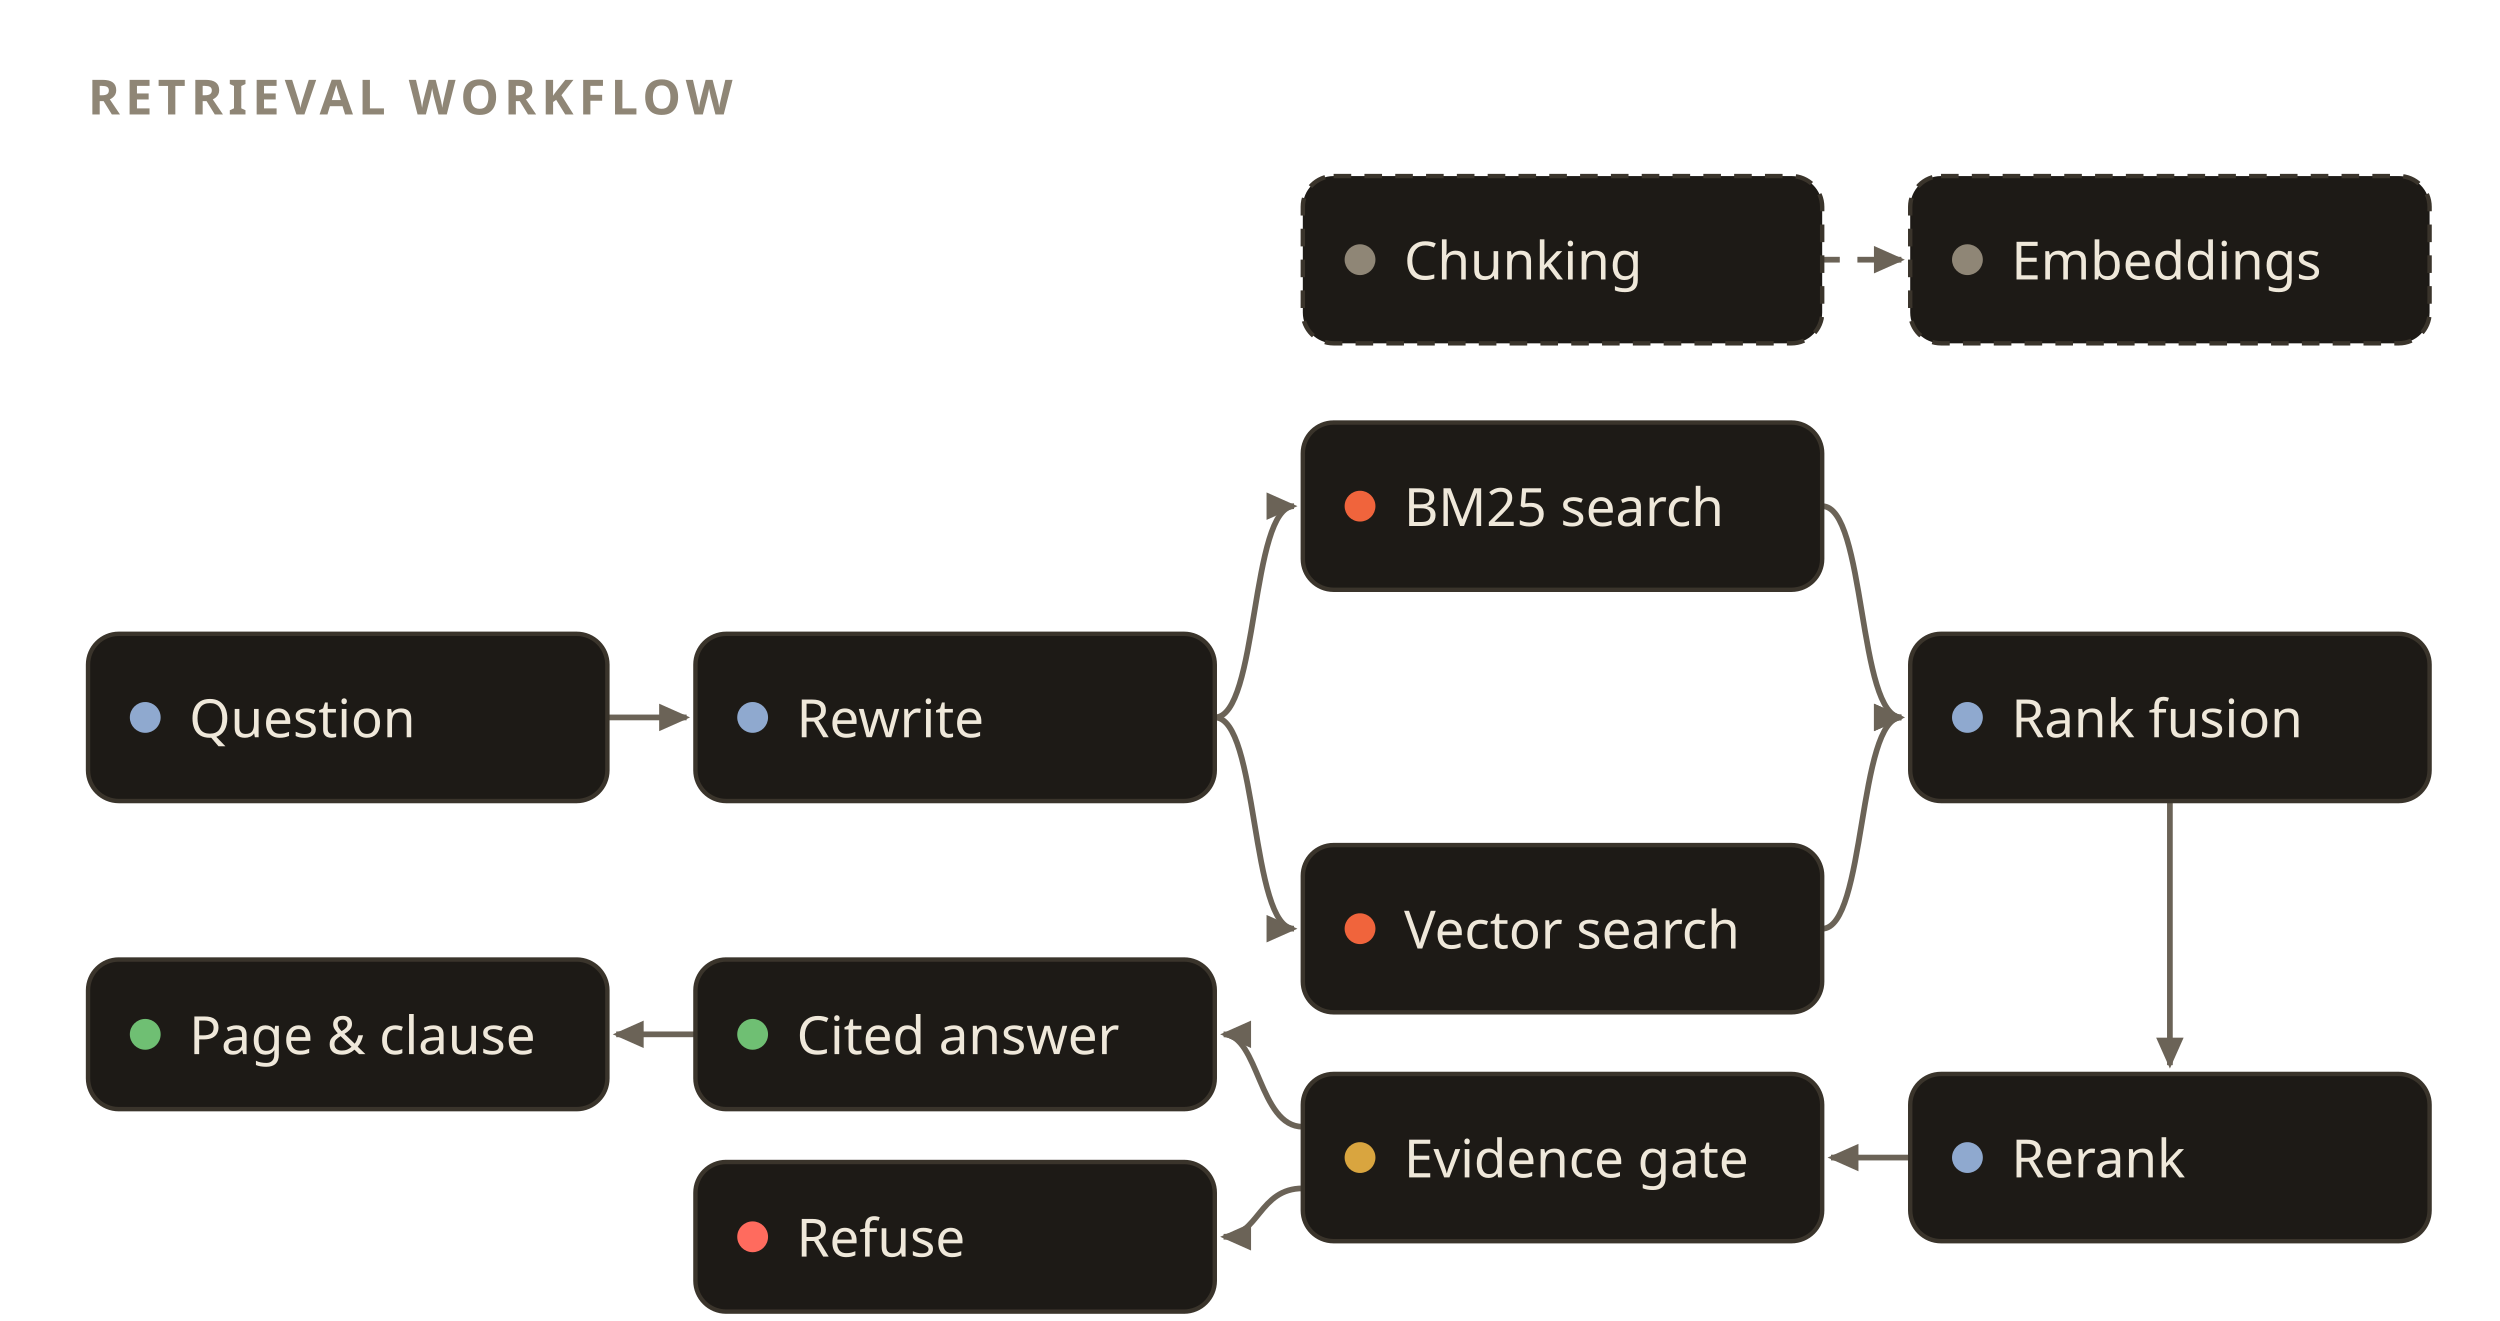
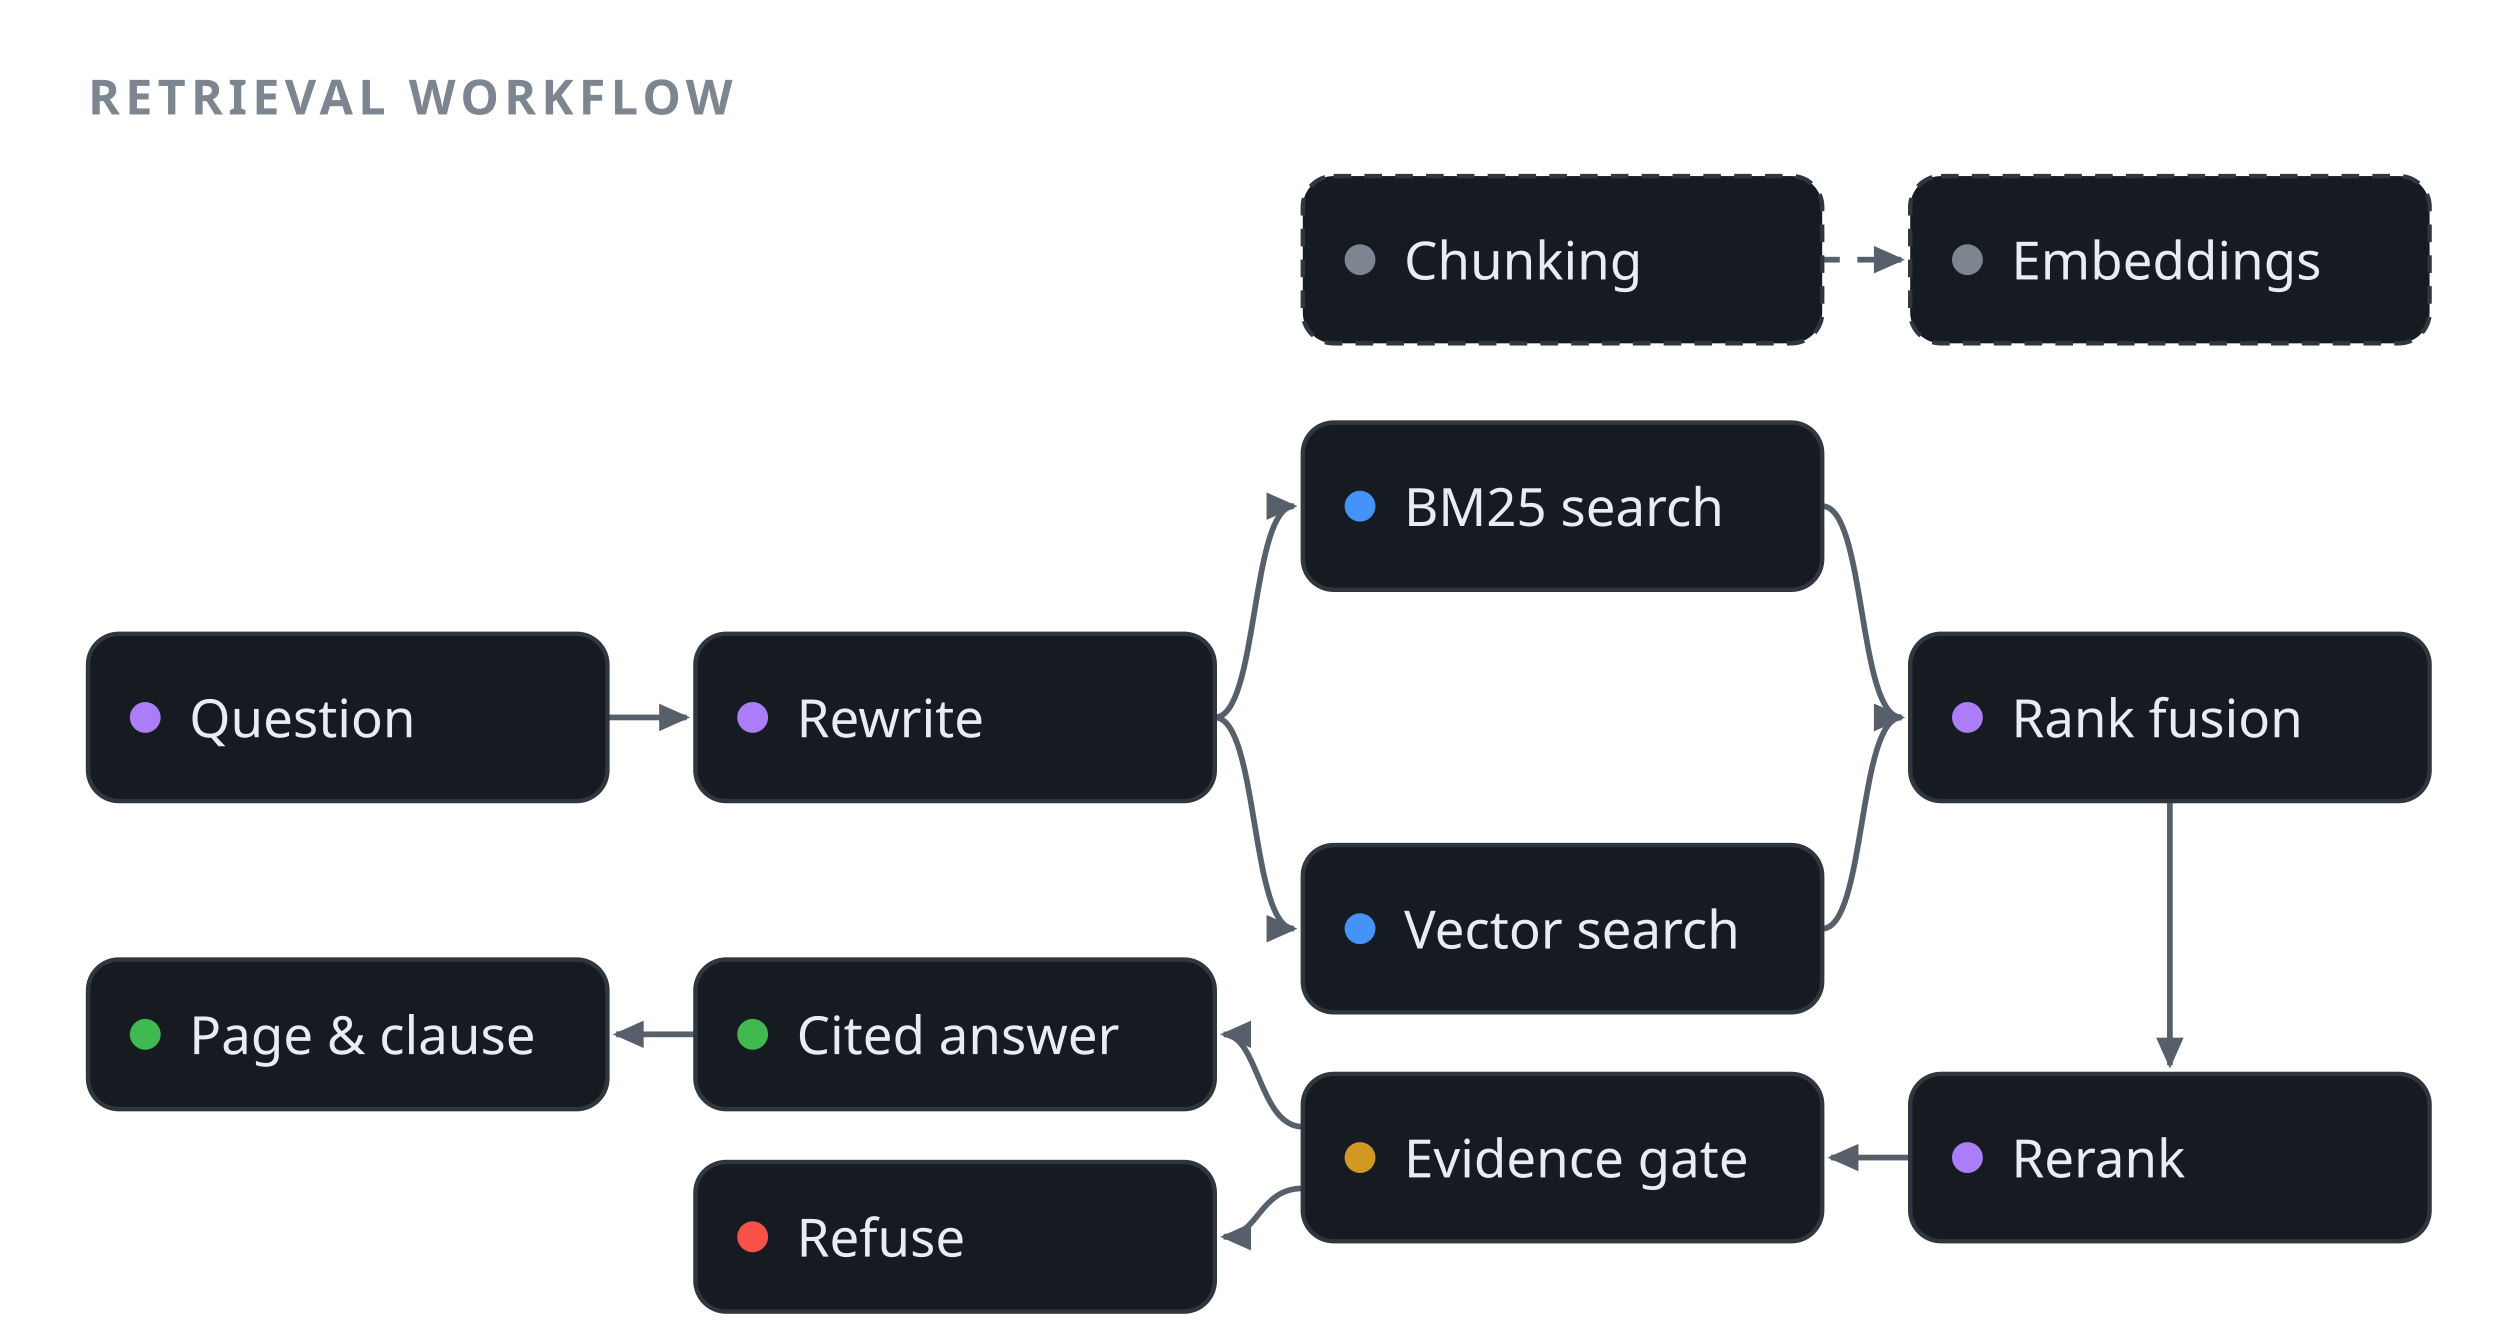
<svg xmlns="http://www.w3.org/2000/svg" width="568" height="300" viewBox="600 32 568 300">
  <style>
.s{font-family:-apple-system,BlinkMacSystemFont,'Segoe UI','Noto Sans',Helvetica,Arial,sans-serif}
@keyframes fade{from{opacity:0;transform:translateY(6px)}to{opacity:1;transform:none}}
@keyframes pulse{0%,100%{opacity:.25}50%{opacity:.9}}
.fade{}
.pulse{animation:pulse 2.6s ease-in-out infinite}
</style>
  <defs>
    <marker id="ar" viewBox="0 0 10 10" refX="8" refY="5" markerWidth="6" markerHeight="6" orient="auto">
-       <path d="M0 1L9 5L0 9z" fill="#6b6357" />
+       <path d="M0 1L9 5L0 9z" fill="#57606a" />
    </marker>
  </defs>
-   <text x="620" y="58" class="s" font-size="11" fill="#8f8676" text-anchor="start" font-weight="600" letter-spacing="1.2">RETRIEVAL WORKFLOW</text>
-   <path d="M1014 91L1032 91" fill="none" stroke="#6b6357" stroke-width="1.3" marker-end="url(#ar)" stroke-dasharray="4 4" />
-   <circle r="2.6" fill="#8f8676">
+   <text x="620" y="58" class="s" font-size="11" fill="#7d8590" text-anchor="start" font-weight="600" letter-spacing="1.2">RETRIEVAL WORKFLOW</text>
+   <path d="M1014 91L1032 91" fill="none" stroke="#57606a" stroke-width="1.3" marker-end="url(#ar)" stroke-dasharray="4 4" />
+   <circle r="2.6" fill="#7d8590">
    <animateMotion dur="1.6s" begin="-0.0s" repeatCount="indefinite" path="M1014 91L1032 91" />
  </circle>
-   <path d="M738 195L756 195" fill="none" stroke="#6b6357" stroke-width="1.3" marker-end="url(#ar)" />
-   <circle r="2.6" fill="#8fa9cf">
+   <path d="M738 195L756 195" fill="none" stroke="#57606a" stroke-width="1.3" marker-end="url(#ar)" />
+   <circle r="2.6" fill="#ab7df8">
    <animateMotion dur="1.4s" begin="-0.0s" repeatCount="indefinite" path="M738 195L756 195" />
  </circle>
-   <path d="M876 195C886 195 884 147 894 147" fill="none" stroke="#6b6357" stroke-width="1.3" marker-end="url(#ar)" />
-   <circle r="2.6" fill="#f0643c">
+   <path d="M876 195C886 195 884 147 894 147" fill="none" stroke="#57606a" stroke-width="1.3" marker-end="url(#ar)" />
+   <circle r="2.6" fill="#4493f8">
    <animateMotion dur="1.6s" begin="-0.2s" repeatCount="indefinite" path="M876 195C886 195 884 147 894 147" />
  </circle>
-   <path d="M876 195C886 195 884 243 894 243" fill="none" stroke="#6b6357" stroke-width="1.3" marker-end="url(#ar)" />
-   <circle r="2.6" fill="#f0643c">
+   <path d="M876 195C886 195 884 243 894 243" fill="none" stroke="#57606a" stroke-width="1.3" marker-end="url(#ar)" />
+   <circle r="2.6" fill="#4493f8">
    <animateMotion dur="1.6s" begin="-0.8s" repeatCount="indefinite" path="M876 195C886 195 884 243 894 243" />
  </circle>
-   <path d="M1014 147C1024 147 1022 195 1032 195" fill="none" stroke="#6b6357" stroke-width="1.3" marker-end="url(#ar)" />
-   <circle r="2.6" fill="#8fa9cf">
+   <path d="M1014 147C1024 147 1022 195 1032 195" fill="none" stroke="#57606a" stroke-width="1.3" marker-end="url(#ar)" />
+   <circle r="2.6" fill="#ab7df8">
    <animateMotion dur="1.6s" begin="-0.4s" repeatCount="indefinite" path="M1014 147C1024 147 1022 195 1032 195" />
  </circle>
-   <path d="M1014 243C1024 243 1022 195 1032 195" fill="none" stroke="#6b6357" stroke-width="1.3" marker-end="url(#ar)" />
-   <circle r="2.6" fill="#8fa9cf">
+   <path d="M1014 243C1024 243 1022 195 1032 195" fill="none" stroke="#57606a" stroke-width="1.3" marker-end="url(#ar)" />
+   <circle r="2.6" fill="#ab7df8">
    <animateMotion dur="1.6s" begin="-1.0s" repeatCount="indefinite" path="M1014 243C1024 243 1022 195 1032 195" />
  </circle>
-   <path d="M1093 214L1093 274" fill="none" stroke="#6b6357" stroke-width="1.3" marker-end="url(#ar)" />
-   <circle r="2.6" fill="#8fa9cf">
+   <path d="M1093 214L1093 274" fill="none" stroke="#57606a" stroke-width="1.3" marker-end="url(#ar)" />
+   <circle r="2.6" fill="#ab7df8">
    <animateMotion dur="1.3s" begin="-0.0s" repeatCount="indefinite" path="M1093 214L1093 274" />
  </circle>
-   <path d="M1034 295L1016 295" fill="none" stroke="#6b6357" stroke-width="1.3" marker-end="url(#ar)" />
-   <circle r="2.6" fill="#d9a53f">
+   <path d="M1034 295L1016 295" fill="none" stroke="#57606a" stroke-width="1.3" marker-end="url(#ar)" />
+   <circle r="2.6" fill="#d29922">
    <animateMotion dur="1.2s" begin="-0.0s" repeatCount="indefinite" path="M1034 295L1016 295" />
  </circle>
-   <path d="M896 288C886 288 886 267 878 267" fill="none" stroke="#6b6357" stroke-width="1.3" marker-end="url(#ar)" />
-   <circle r="2.6" fill="#6fbf73">
+   <path d="M896 288C886 288 886 267 878 267" fill="none" stroke="#57606a" stroke-width="1.3" marker-end="url(#ar)" />
+   <circle r="2.6" fill="#3fb950">
    <animateMotion dur="1.4s" begin="-0.0s" repeatCount="indefinite" path="M896 288C886 288 886 267 878 267" />
  </circle>
-   <path d="M896 302C886 302 886 313 878 313" fill="none" stroke="#6b6357" stroke-width="1.3" marker-end="url(#ar)" />
-   <circle r="2.6" fill="#ff6b5e">
+   <path d="M896 302C886 302 886 313 878 313" fill="none" stroke="#57606a" stroke-width="1.3" marker-end="url(#ar)" />
+   <circle r="2.6" fill="#f85149">
    <animateMotion dur="1.4s" begin="-0.6s" repeatCount="indefinite" path="M896 302C886 302 886 313 878 313" />
  </circle>
-   <path d="M758 267L740 267" fill="none" stroke="#6b6357" stroke-width="1.3" marker-end="url(#ar)" />
-   <circle r="2.6" fill="#6fbf73">
+   <path d="M758 267L740 267" fill="none" stroke="#57606a" stroke-width="1.3" marker-end="url(#ar)" />
+   <circle r="2.6" fill="#3fb950">
    <animateMotion dur="1.2s" begin="-0.3s" repeatCount="indefinite" path="M758 267L740 267" />
  </circle>
-   <rect x="896" y="72" width="118" height="38" rx="7" fill="#1d1a16" stroke="#3a342b" stroke-dasharray="4 3" />
-   <circle cx="909" cy="91.0" r="3.5" fill="#8f8676" />
-   <text x="919" y="95.5" class="s" font-size="12" fill="#efe8da" text-anchor="start" font-weight="500" letter-spacing="0">Chunking</text>
-   <rect x="1034" y="72" width="118" height="38" rx="7" fill="#1d1a16" stroke="#3a342b" stroke-dasharray="4 3" />
-   <circle cx="1047" cy="91.0" r="3.5" fill="#8f8676" />
-   <text x="1057" y="95.5" class="s" font-size="12" fill="#efe8da" text-anchor="start" font-weight="500" letter-spacing="0">Embeddings</text>
-   <rect x="620" y="176" width="118" height="38" rx="7" fill="#1d1a16" stroke="#3a342b" />
-   <circle cx="633" cy="195.0" r="3.5" fill="#8fa9cf" />
-   <text x="643" y="199.5" class="s" font-size="12" fill="#efe8da" text-anchor="start" font-weight="500" letter-spacing="0">Question</text>
-   <rect x="758" y="176" width="118" height="38" rx="7" fill="#1d1a16" stroke="#3a342b" />
-   <circle cx="771" cy="195.0" r="3.5" fill="#8fa9cf" />
-   <text x="781" y="199.5" class="s" font-size="12" fill="#efe8da" text-anchor="start" font-weight="500" letter-spacing="0">Rewrite</text>
-   <rect x="896" y="128" width="118" height="38" rx="7" fill="#1d1a16" stroke="#3a342b" />
-   <circle cx="909" cy="147.0" r="3.5" fill="#f0643c" />
-   <text x="919" y="151.5" class="s" font-size="12" fill="#efe8da" text-anchor="start" font-weight="500" letter-spacing="0">BM25 search</text>
-   <rect x="896" y="224" width="118" height="38" rx="7" fill="#1d1a16" stroke="#3a342b" />
-   <circle cx="909" cy="243.0" r="3.5" fill="#f0643c" />
-   <text x="919" y="247.5" class="s" font-size="12" fill="#efe8da" text-anchor="start" font-weight="500" letter-spacing="0">Vector search</text>
-   <rect x="1034" y="176" width="118" height="38" rx="7" fill="#1d1a16" stroke="#3a342b" />
-   <circle cx="1047" cy="195.0" r="3.5" fill="#8fa9cf" />
-   <text x="1057" y="199.5" class="s" font-size="12" fill="#efe8da" text-anchor="start" font-weight="500" letter-spacing="0">Rank fusion</text>
-   <rect x="1034" y="276" width="118" height="38" rx="7" fill="#1d1a16" stroke="#3a342b" />
-   <circle cx="1047" cy="295.0" r="3.5" fill="#8fa9cf" />
-   <text x="1057" y="299.5" class="s" font-size="12" fill="#efe8da" text-anchor="start" font-weight="500" letter-spacing="0">Rerank</text>
-   <rect x="896" y="276" width="118" height="38" rx="7" fill="#1d1a16" stroke="#3a342b" />
-   <circle cx="909" cy="295.0" r="3.5" fill="#d9a53f" />
-   <text x="919" y="299.5" class="s" font-size="12" fill="#efe8da" text-anchor="start" font-weight="500" letter-spacing="0">Evidence gate</text>
-   <rect x="758" y="250" width="118" height="34" rx="7" fill="#1d1a16" stroke="#3a342b" />
-   <circle cx="771" cy="267.0" r="3.5" fill="#6fbf73" />
-   <text x="781" y="271.5" class="s" font-size="12" fill="#efe8da" text-anchor="start" font-weight="500" letter-spacing="0">Cited answer</text>
-   <rect x="758" y="296" width="118" height="34" rx="7" fill="#1d1a16" stroke="#3a342b" />
-   <circle cx="771" cy="313.0" r="3.5" fill="#ff6b5e" />
-   <text x="781" y="317.5" class="s" font-size="12" fill="#efe8da" text-anchor="start" font-weight="500" letter-spacing="0">Refuse</text>
-   <rect x="620" y="250" width="118" height="34" rx="7" fill="#1d1a16" stroke="#3a342b" />
-   <circle cx="633" cy="267.0" r="3.5" fill="#6fbf73" />
-   <text x="643" y="271.5" class="s" font-size="12" fill="#efe8da" text-anchor="start" font-weight="500" letter-spacing="0">Page &amp; clause</text>
+   <rect x="896" y="72" width="118" height="38" rx="7" fill="#161b22" stroke="#30363d" stroke-dasharray="4 3" />
+   <circle cx="909" cy="91.0" r="3.5" fill="#7d8590" />
+   <text x="919" y="95.5" class="s" font-size="12" fill="#e6edf3" text-anchor="start" font-weight="500" letter-spacing="0">Chunking</text>
+   <rect x="1034" y="72" width="118" height="38" rx="7" fill="#161b22" stroke="#30363d" stroke-dasharray="4 3" />
+   <circle cx="1047" cy="91.0" r="3.5" fill="#7d8590" />
+   <text x="1057" y="95.5" class="s" font-size="12" fill="#e6edf3" text-anchor="start" font-weight="500" letter-spacing="0">Embeddings</text>
+   <rect x="620" y="176" width="118" height="38" rx="7" fill="#161b22" stroke="#30363d" />
+   <circle cx="633" cy="195.0" r="3.5" fill="#ab7df8" />
+   <text x="643" y="199.5" class="s" font-size="12" fill="#e6edf3" text-anchor="start" font-weight="500" letter-spacing="0">Question</text>
+   <rect x="758" y="176" width="118" height="38" rx="7" fill="#161b22" stroke="#30363d" />
+   <circle cx="771" cy="195.0" r="3.5" fill="#ab7df8" />
+   <text x="781" y="199.5" class="s" font-size="12" fill="#e6edf3" text-anchor="start" font-weight="500" letter-spacing="0">Rewrite</text>
+   <rect x="896" y="128" width="118" height="38" rx="7" fill="#161b22" stroke="#30363d" />
+   <circle cx="909" cy="147.0" r="3.5" fill="#4493f8" />
+   <text x="919" y="151.5" class="s" font-size="12" fill="#e6edf3" text-anchor="start" font-weight="500" letter-spacing="0">BM25 search</text>
+   <rect x="896" y="224" width="118" height="38" rx="7" fill="#161b22" stroke="#30363d" />
+   <circle cx="909" cy="243.0" r="3.5" fill="#4493f8" />
+   <text x="919" y="247.5" class="s" font-size="12" fill="#e6edf3" text-anchor="start" font-weight="500" letter-spacing="0">Vector search</text>
+   <rect x="1034" y="176" width="118" height="38" rx="7" fill="#161b22" stroke="#30363d" />
+   <circle cx="1047" cy="195.0" r="3.5" fill="#ab7df8" />
+   <text x="1057" y="199.5" class="s" font-size="12" fill="#e6edf3" text-anchor="start" font-weight="500" letter-spacing="0">Rank fusion</text>
+   <rect x="1034" y="276" width="118" height="38" rx="7" fill="#161b22" stroke="#30363d" />
+   <circle cx="1047" cy="295.0" r="3.5" fill="#ab7df8" />
+   <text x="1057" y="299.5" class="s" font-size="12" fill="#e6edf3" text-anchor="start" font-weight="500" letter-spacing="0">Rerank</text>
+   <rect x="896" y="276" width="118" height="38" rx="7" fill="#161b22" stroke="#30363d" />
+   <circle cx="909" cy="295.0" r="3.5" fill="#d29922" />
+   <text x="919" y="299.5" class="s" font-size="12" fill="#e6edf3" text-anchor="start" font-weight="500" letter-spacing="0">Evidence gate</text>
+   <rect x="758" y="250" width="118" height="34" rx="7" fill="#161b22" stroke="#30363d" />
+   <circle cx="771" cy="267.0" r="3.5" fill="#3fb950" />
+   <text x="781" y="271.5" class="s" font-size="12" fill="#e6edf3" text-anchor="start" font-weight="500" letter-spacing="0">Cited answer</text>
+   <rect x="758" y="296" width="118" height="34" rx="7" fill="#161b22" stroke="#30363d" />
+   <circle cx="771" cy="313.0" r="3.5" fill="#f85149" />
+   <text x="781" y="317.5" class="s" font-size="12" fill="#e6edf3" text-anchor="start" font-weight="500" letter-spacing="0">Refuse</text>
+   <rect x="620" y="250" width="118" height="34" rx="7" fill="#161b22" stroke="#30363d" />
+   <circle cx="633" cy="267.0" r="3.5" fill="#3fb950" />
+   <text x="643" y="271.5" class="s" font-size="12" fill="#e6edf3" text-anchor="start" font-weight="500" letter-spacing="0">Page &amp; clause</text>
</svg>
